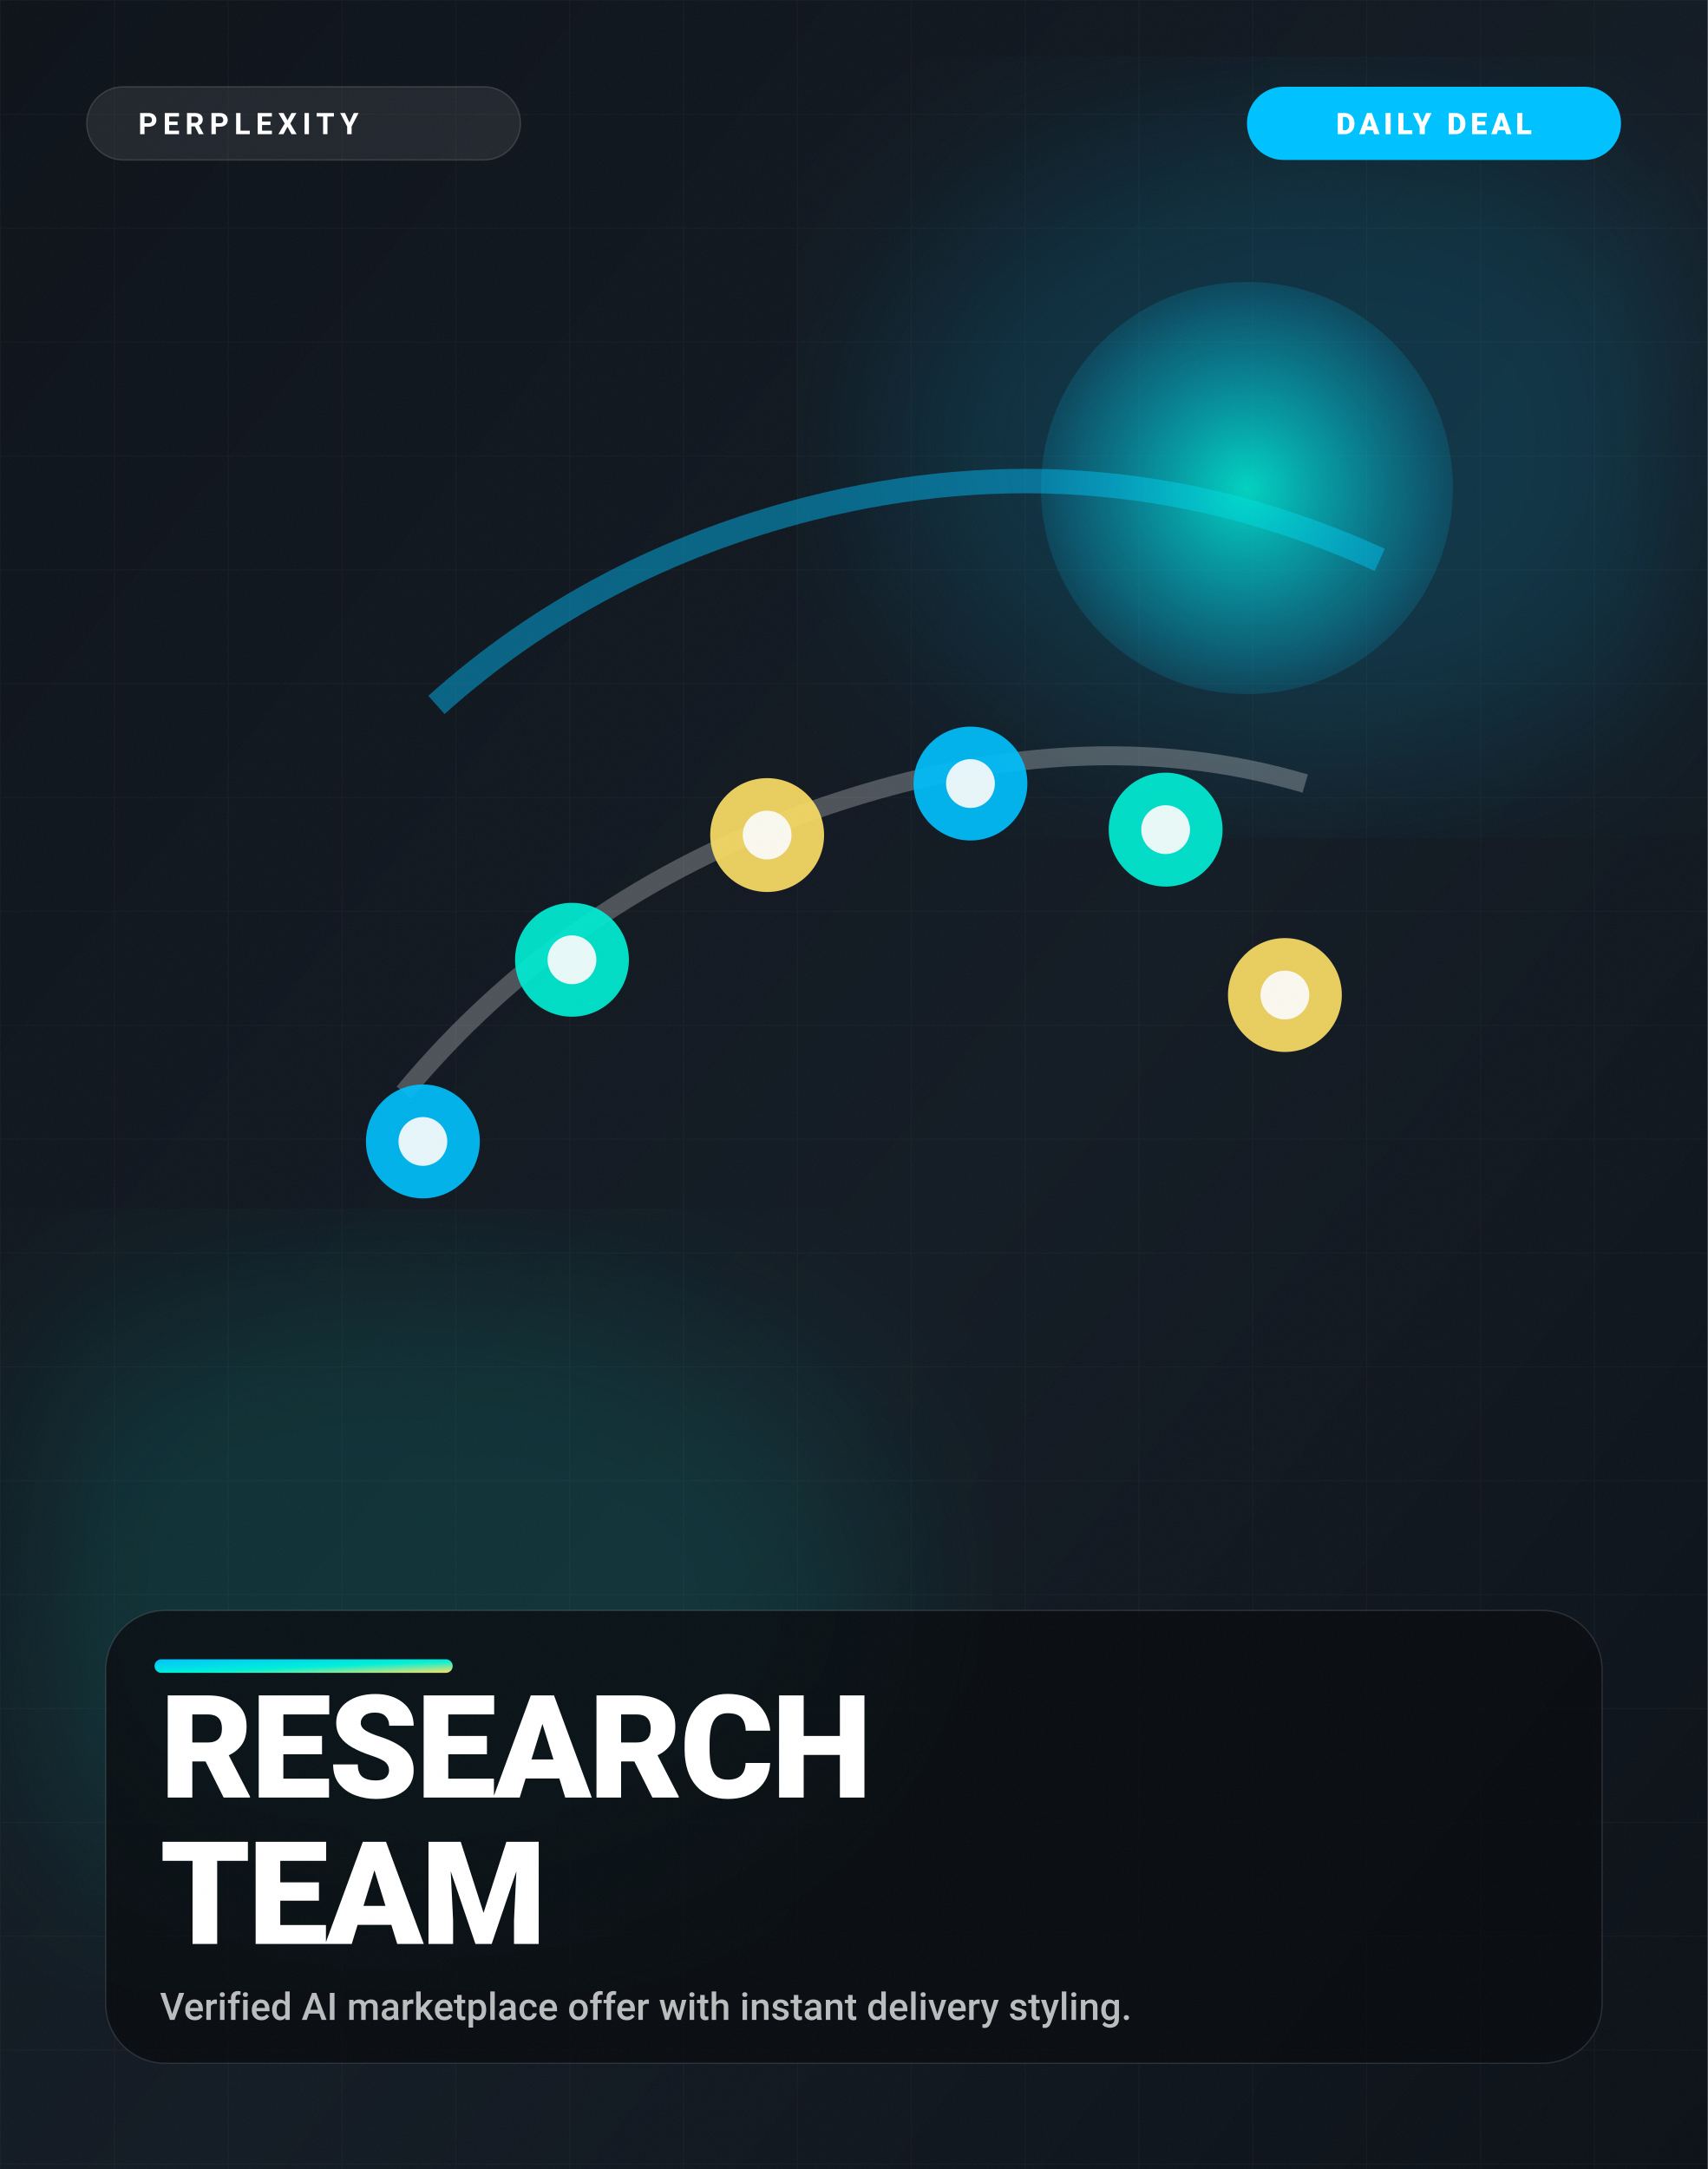
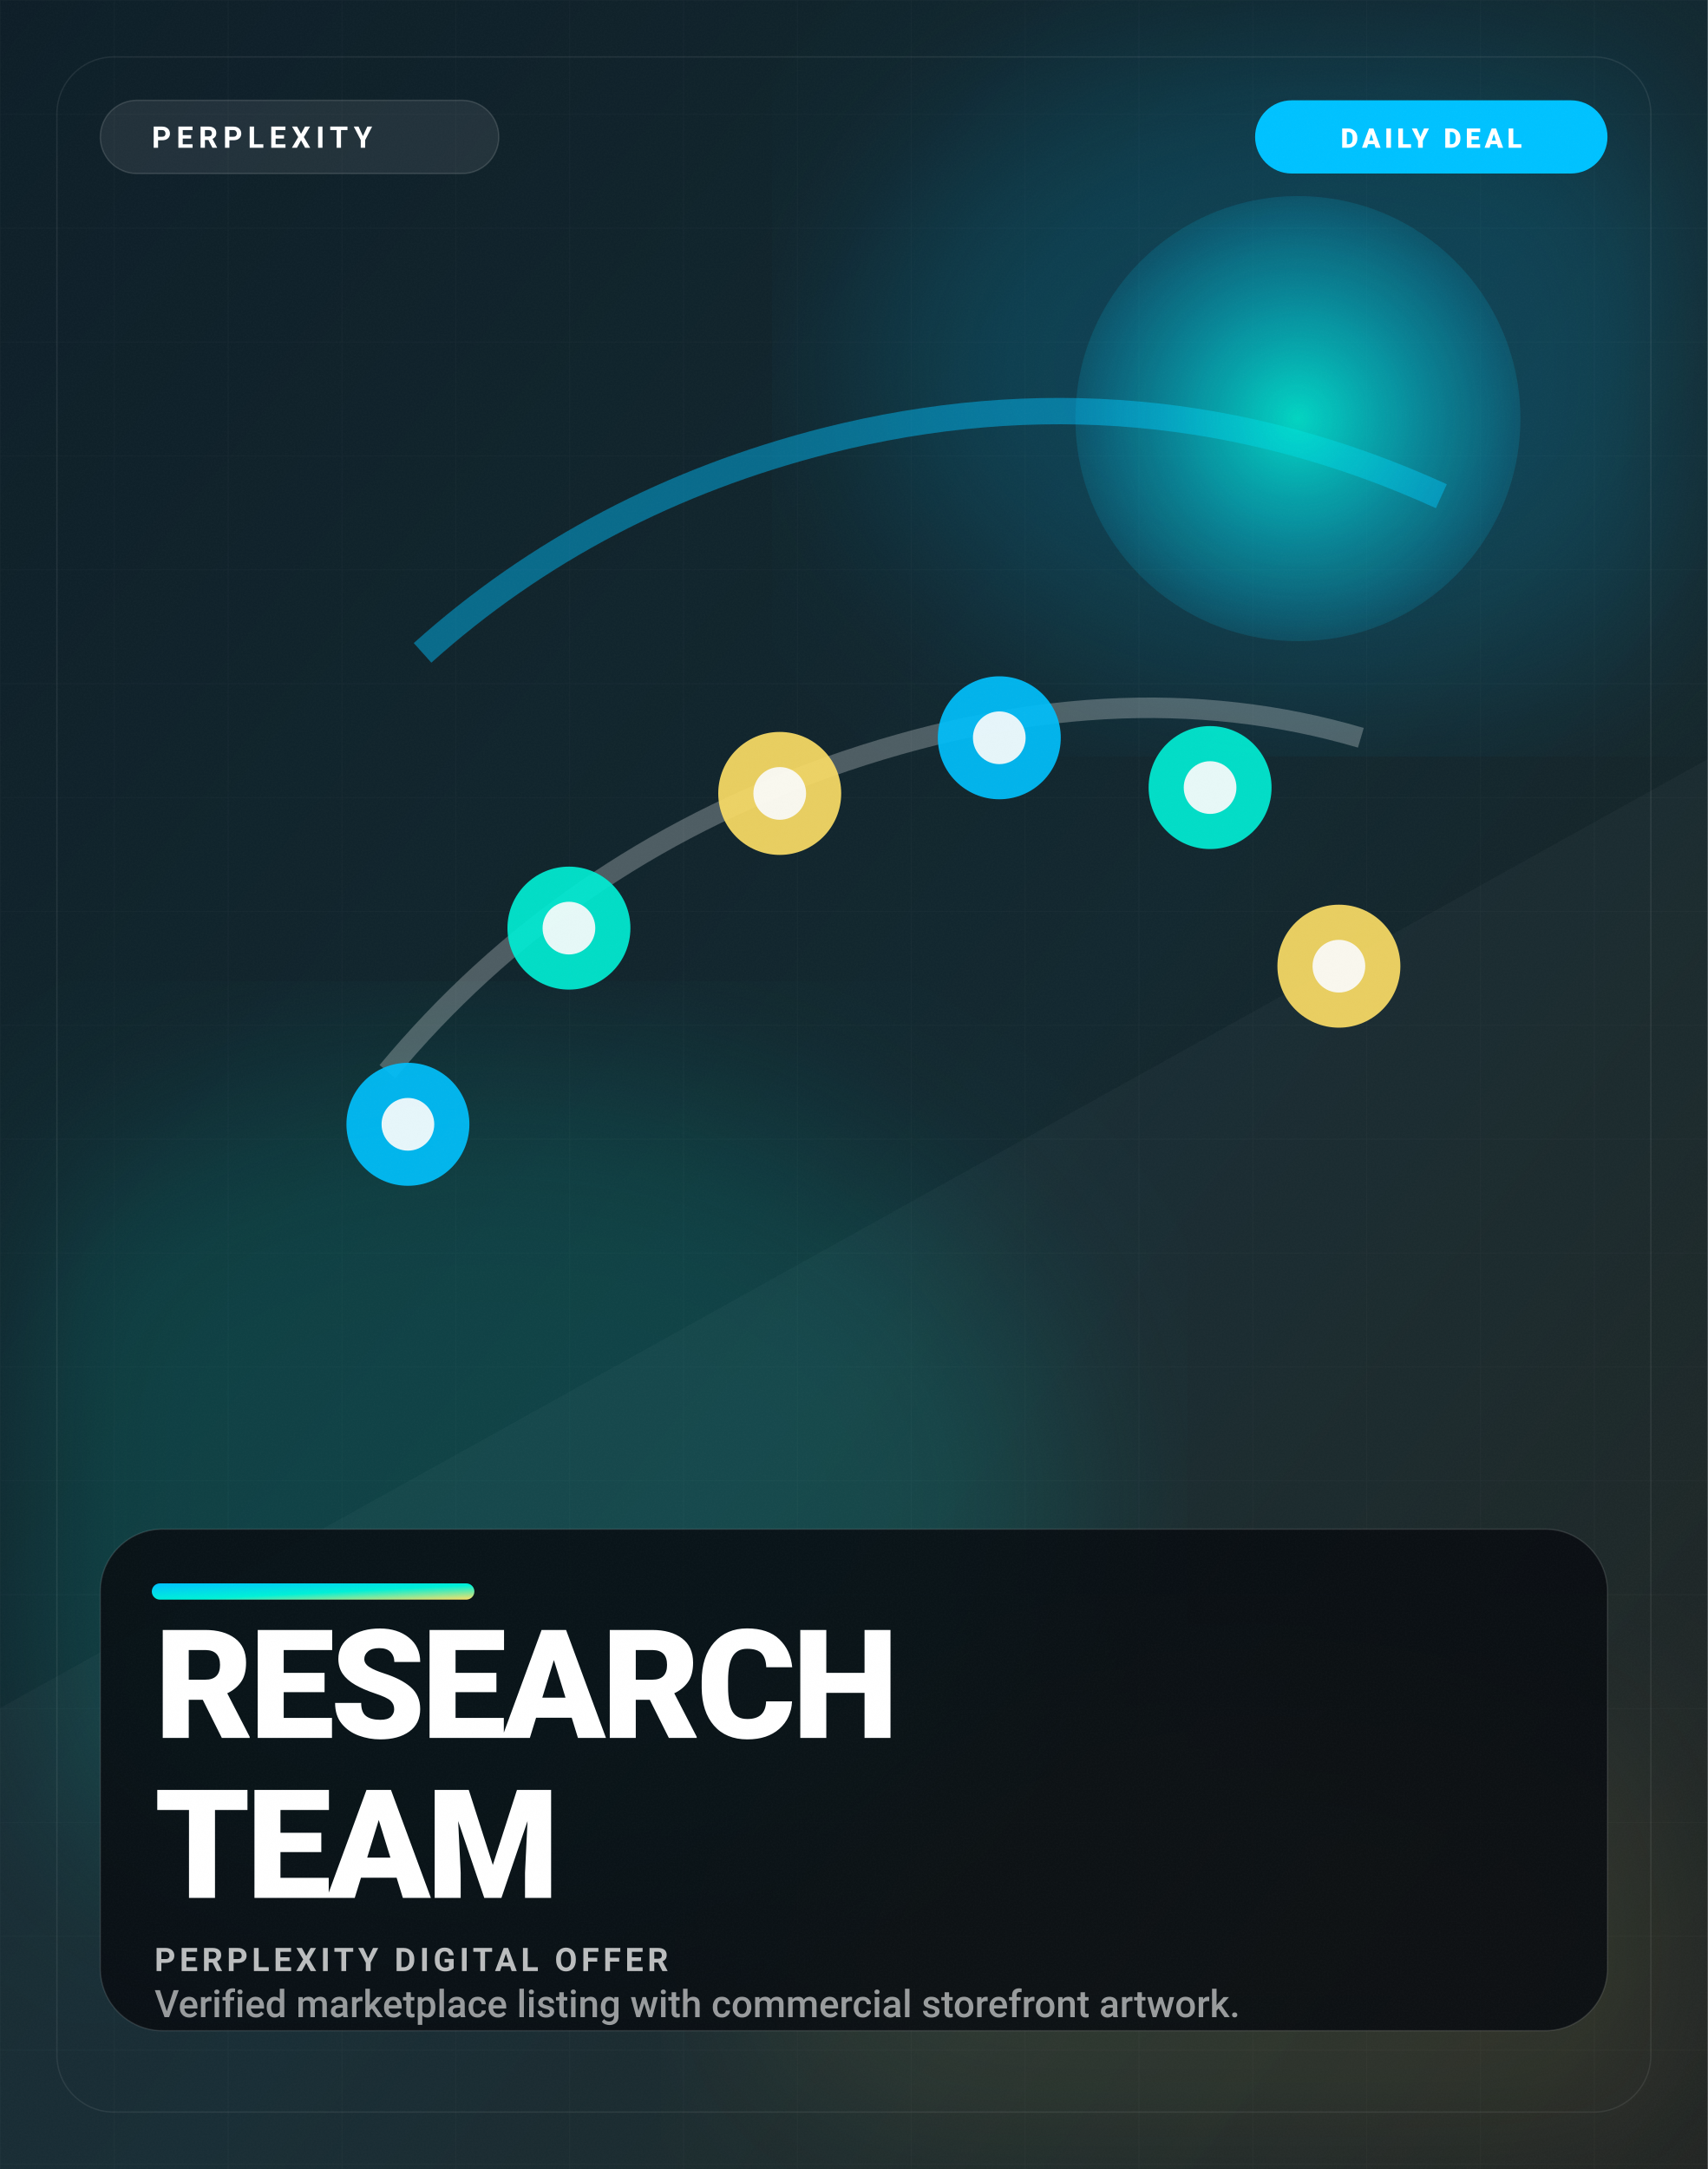
<svg xmlns="http://www.w3.org/2000/svg" viewBox="0 0 1260 1600" role="img" aria-label="RESEARCH TEAM product cover">
  <defs>
    <linearGradient id="bgposter6" x1="0" y1="0" x2="1" y2="1">
      <stop offset="0%" stop-color="#0f141b" />
      <stop offset="56%" stop-color="#141c25" />
      <stop offset="100%" stop-color="#0d1218" />
    </linearGradient>
    <linearGradient id="accentposter6" x1="0" y1="0" x2="1" y2="1">
      <stop offset="0%" stop-color="#00c2ff" />
      <stop offset="55%" stop-color="#00f0d7" />
      <stop offset="100%" stop-color="#ffe066" />
    </linearGradient>
    <linearGradient id="glassA" x1="0" y1="0" x2="1" y2="1">
      <stop offset="0%" stop-color="rgba(255,255,255,.14)" />
      <stop offset="100%" stop-color="rgba(255,255,255,.04)" />
    </linearGradient>
    <linearGradient id="glassB" x1="0" y1="0" x2="1" y2="1">
      <stop offset="0%" stop-color="rgba(255,255,255,.1)" />
      <stop offset="100%" stop-color="rgba(255,255,255,.02)" />
    </linearGradient>
    <radialGradient id="orbA" cx="50%" cy="50%" r="60%">
      <stop offset="0%" stop-color="#00f0d7" stop-opacity=".95" />
      <stop offset="100%" stop-color="#00c2ff" stop-opacity="0" />
    </radialGradient>
    <linearGradient id="panelLine" x1="0" y1="0" x2="1" y2="0">
      <stop offset="0%" stop-color="#00c2ff" />
      <stop offset="50%" stop-color="#00f0d7" />
      <stop offset="100%" stop-color="#ffe066" />
    </linearGradient>
    <pattern id="gridposter6" width="84" height="84" patternUnits="userSpaceOnUse">
      <path d="M84 0H0V84" fill="none" stroke="rgba(255,255,255,.06)" stroke-width="1" />
    </pattern>
    <filter id="noiseposter6" x="-20%" y="-20%" width="140%" height="140%">
      <feTurbulence type="fractalNoise" baseFrequency="0.8" numOctaves="2" stitchTiles="stitch" />
      <feColorMatrix type="saturate" values="0" />
      <feComponentTransfer>
        <feFuncA type="table" tableValues="0 0 .07 .1" />
      </feComponentTransfer>
    </filter>
    <filter id="blurposter6">
      <feGaussianBlur stdDeviation="70" />
    </filter>
  </defs>
  <rect width="1260" height="1600" fill="url(#bgposter6)" />
-   <rect width="1260" height="1600" fill="url(#gridposter6)" opacity=".6" />
-   <ellipse cx="972" cy="330" rx="320" ry="240" fill="#00c2ff" opacity=".16" filter="url(#blurposter6)" />
-   <ellipse cx="300" cy="1180" rx="360" ry="240" fill="#00f0d7" opacity=".12" filter="url(#blurposter6)" />
-   <g>
+   <rect width="1260" height="1600" fill="url(#gridposter6)" opacity=".44" />
+   <rect width="1260" height="1600" fill="url(#accentposter6)" opacity=".06" />
+   <path d="M0 1260L1260 560V1600H0Z" fill="rgba(255,255,255,.03)" />
+   <ellipse cx="978" cy="270" rx="340" ry="240" fill="#00c2ff" opacity=".18" filter="url(#blurposter6)" />
+   <ellipse cx="360" cy="1108" rx="430" ry="320" fill="#00f0d7" opacity=".14" filter="url(#blurposter6)" />
+   <ellipse cx="920" cy="1440" rx="360" ry="220" fill="#ffe066" opacity=".08" filter="url(#blurposter6)" />
+   <g transform="translate(-36 -80) scale(1.08)">
    <g opacity="0.98">
      <path d="M298 806c80-96 180-165 301-208c130-46 252-53 364-20" stroke="#fff" stroke-width="14" opacity=".26" fill="none" />
      <path d="M322 520c78-70 170-118 276-145c143-36 284-24 420 38" stroke="#00c2ff" stroke-width="18" opacity=".46" fill="none" />
      <circle cx="312" cy="842" r="42" fill="#00c2ff" opacity="0.92" />
      <circle cx="312" cy="842" r="18" fill="#fff" opacity="0.92" />
      <circle cx="422" cy="708" r="42" fill="#00f0d7" opacity="0.92" />
      <circle cx="422" cy="708" r="18" fill="#fff" opacity="0.92" />
      <circle cx="566" cy="616" r="42" fill="#ffe066" opacity="0.92" />
      <circle cx="566" cy="616" r="18" fill="#fff" opacity="0.92" />
      <circle cx="716" cy="578" r="42" fill="#00c2ff" opacity="0.92" />
      <circle cx="716" cy="578" r="18" fill="#fff" opacity="0.92" />
      <circle cx="860" cy="612" r="42" fill="#00f0d7" opacity="0.92" />
      <circle cx="860" cy="612" r="18" fill="#fff" opacity="0.92" />
      <circle cx="948" cy="734" r="42" fill="#ffe066" opacity="0.92" />
      <circle cx="948" cy="734" r="18" fill="#fff" opacity="0.92" />
      <circle cx="920" cy="360" r="152" fill="url(#orbA)" opacity=".9" />
    </g>
  </g>
-   <rect x="64" y="64" width="320" height="54" rx="27" fill="rgba(255,255,255,.08)" stroke="rgba(255,255,255,.14)" />
-   <text x="102" y="99" fill="#ffffff" font-size="22" font-family="Roboto, Arial, sans-serif" font-weight="700" letter-spacing="4">PERPLEXITY</text>
-   <rect x="920" y="64" width="276" height="54" rx="27" fill="#00c2ff" />
-   <text x="1058" y="99" fill="#ffffff" text-anchor="middle" font-size="22" font-family="Roboto, Arial, sans-serif" font-weight="800" letter-spacing="3">DAILY DEAL</text>
-   <g transform="translate(78 1188)">
-     <rect width="1104" height="334" rx="44" fill="rgba(9,12,16,.78)" stroke="rgba(255,255,255,.12)" />
-     <rect x="36" y="36" width="220" height="10" rx="5" fill="url(#accentposter6)" />
-     <text x="40" y="138" fill="#ffffff" font-size="106" font-family="Roboto, Arial, sans-serif" font-weight="900" letter-spacing="-2">RESEARCH</text>
-     <text x="40" y="246" fill="#ffffff" font-size="106" font-family="Roboto, Arial, sans-serif" font-weight="900" letter-spacing="-2">TEAM</text>
-     <text x="40" y="302" fill="rgba(255,255,255,.72)" font-size="28" font-family="Roboto, Arial, sans-serif" font-weight="500">Verified AI marketplace offer with instant delivery styling.</text>
+   <rect x="42" y="42" width="1176" height="1516" rx="42" fill="none" stroke="rgba(255,255,255,.08)" />
+   <rect x="74" y="74" width="294" height="54" rx="27" fill="rgba(255,255,255,.08)" stroke="rgba(255,255,255,.14)" />
+   <text x="112" y="109" fill="#ffffff" font-size="22" font-family="Roboto, Arial, sans-serif" font-weight="700" letter-spacing="4">PERPLEXITY</text>
+   <rect x="926" y="74" width="260" height="54" rx="27" fill="#00c2ff" />
+   <text x="1056" y="109" fill="#ffffff" text-anchor="middle" font-size="20" font-family="Roboto, Arial, sans-serif" font-weight="800" letter-spacing="3">DAILY DEAL</text>
+   <g transform="translate(74 1128)">
+     <rect width="1112" height="370" rx="46" fill="rgba(8,11,16,.84)" stroke="rgba(255,255,255,.12)" />
+     <rect x="38" y="40" width="238" height="12" rx="6" fill="url(#accentposter6)" />
+     <text x="40" y="154" fill="#ffffff" font-size="112" font-family="Roboto, Arial, sans-serif" font-weight="900" letter-spacing="-3">RESEARCH</text>
+     <text x="40" y="272" fill="#ffffff" font-size="112" font-family="Roboto, Arial, sans-serif" font-weight="900" letter-spacing="-3">TEAM</text>
+     <text x="40" y="326" fill="rgba(255,255,255,.72)" font-size="24" font-family="Roboto, Arial, sans-serif" font-weight="700" letter-spacing="3">PERPLEXITY DIGITAL OFFER</text>
+     <text x="40" y="360" fill="rgba(255,255,255,.58)" font-size="28" font-family="Roboto, Arial, sans-serif" font-weight="500">Verified marketplace listing with commercial storefront artwork.</text>
  </g>
  <rect width="1260" height="1600" filter="url(#noiseposter6)" opacity=".18" />
</svg>
